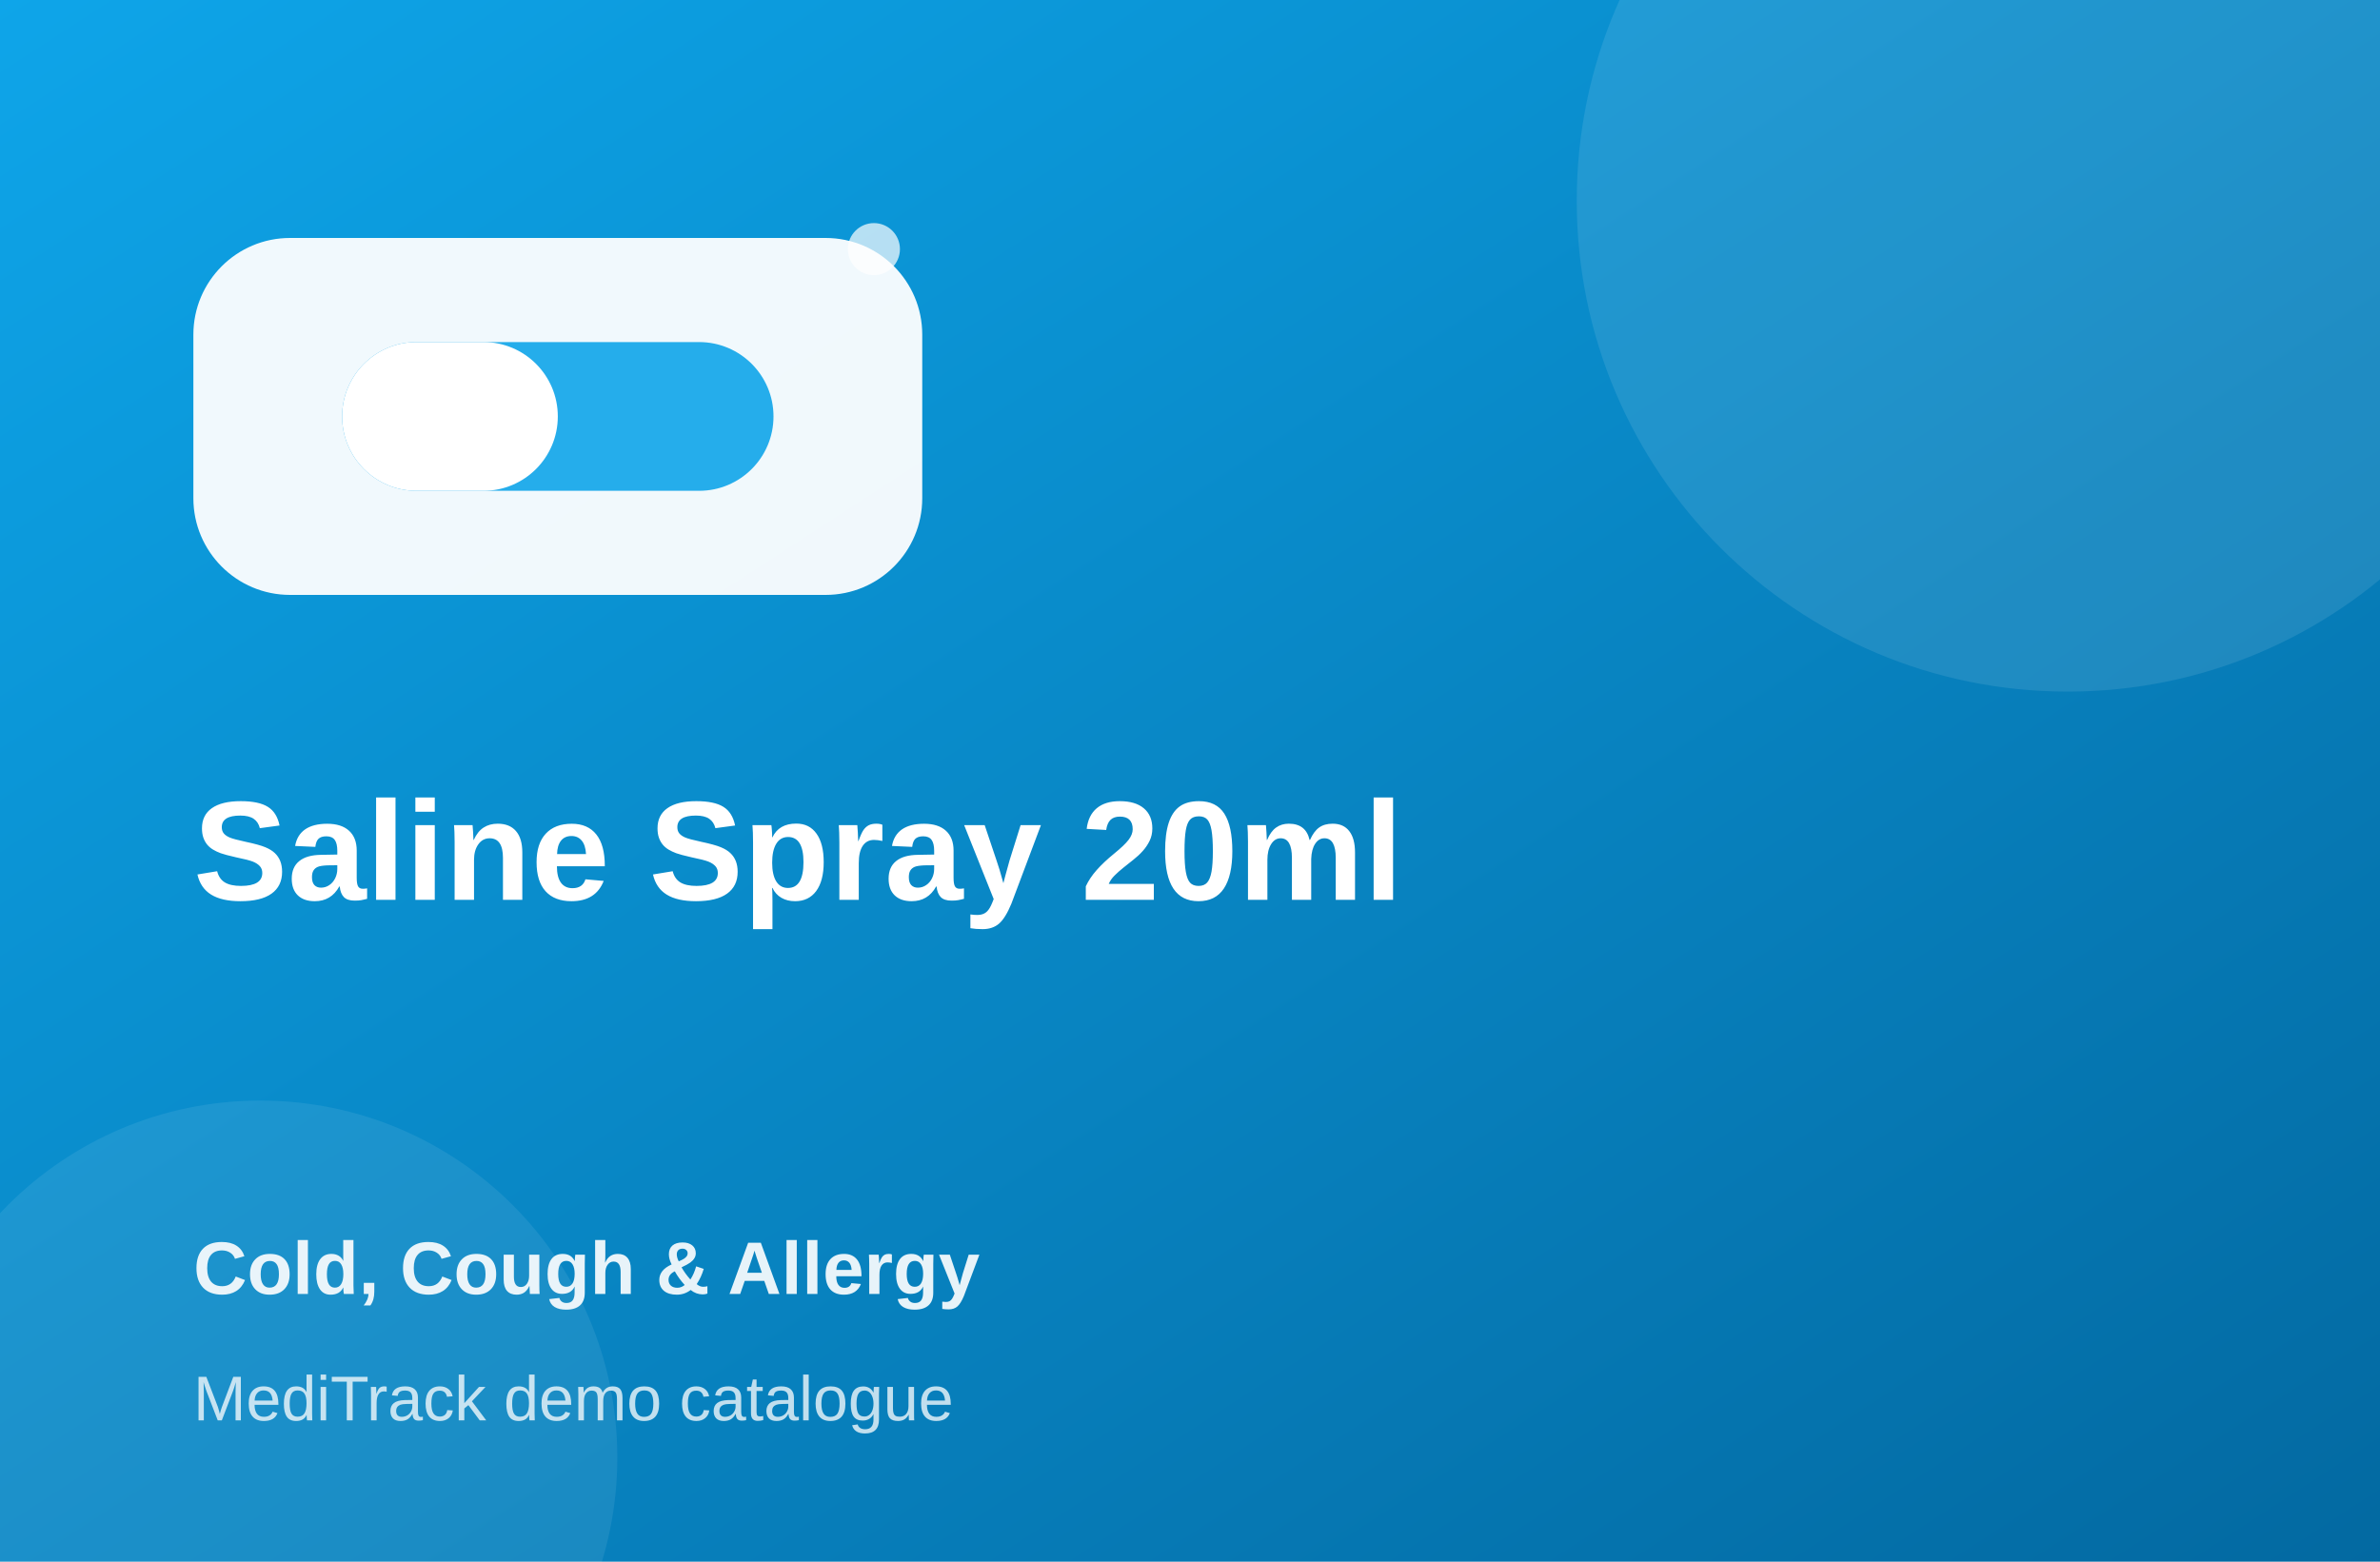
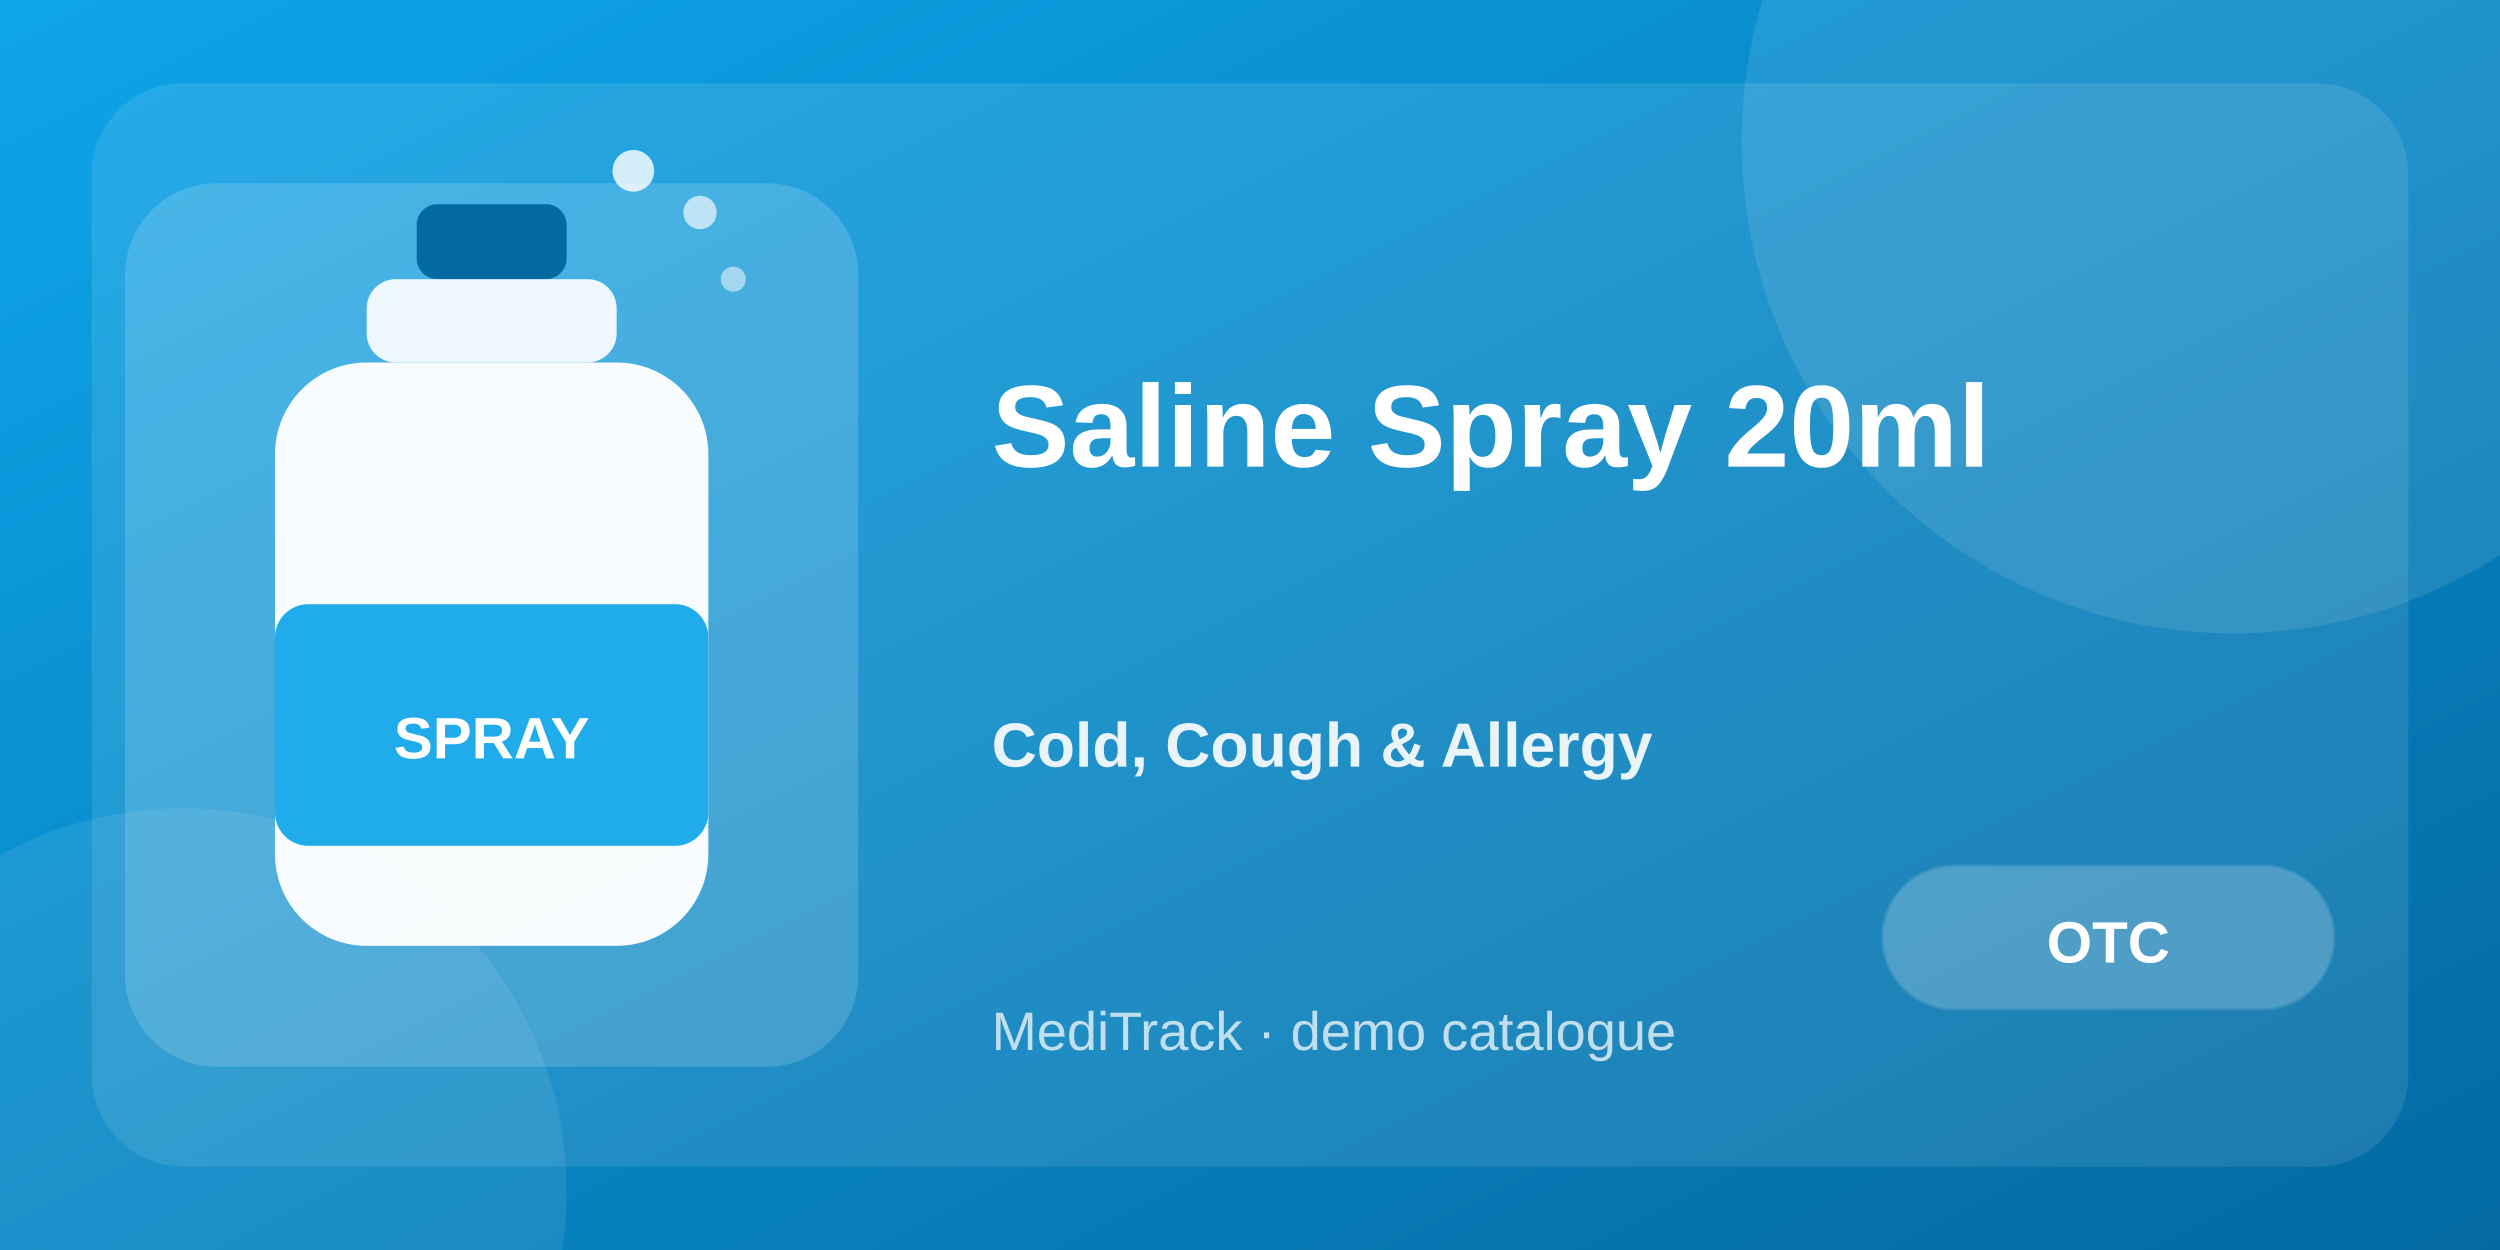
- <svg xmlns="http://www.w3.org/2000/svg" width="640" height="420" viewBox="0 0 640 420" role="img" aria-label="Saline Nasal Spray 20ml">
+ <svg xmlns="http://www.w3.org/2000/svg" width="600" height="300" viewBox="0 0 600 300" role="img" aria-label="Saline Nasal Spray 20ml">
  <defs>
    <linearGradient id="bg" x1="0" y1="0" x2="1" y2="1">
      <stop offset="0" stop-color="#0ea5e9" />
      <stop offset="1" stop-color="#0369a1" />
    </linearGradient>
  </defs>
-   <rect width="640" height="420" fill="url(#bg)" />
-   <circle cx="556" cy="54" r="132" fill="#ffffff" opacity="0.10" />
-   <circle cx="70" cy="392" r="96" fill="#ffffff" opacity="0.08" />
-   <rect x="52" y="64" width="196" height="96" rx="26" fill="#ffffff" opacity="0.94" />
-   <rect x="92" y="92" width="116" height="40" rx="20" fill="#0ea5e9" opacity="0.9" />
-   <rect x="92" y="92" width="58" height="40" rx="20" fill="#ffffff" />
-   <rect x="228" y="60" width="14" height="14" rx="7" fill="#ffffff" opacity="0.7" />
-   <text x="52" y="242" font-family="Arial, Helvetica, sans-serif" font-size="38" font-weight="700" fill="#ffffff">Saline Spray 20ml</text>
-   <text x="52" y="348" font-family="Arial, Helvetica, sans-serif" font-size="20" font-weight="600" fill="#ffffff" opacity="0.9">Cold, Cough &amp; Allergy</text>
-   <text x="52" y="382" font-family="Arial, Helvetica, sans-serif" font-size="17" fill="#ffffff" opacity="0.75">MediTrack demo catalogue</text>
+   <rect width="600" height="300" fill="url(#bg)" />
+   <circle cx="536" cy="34" r="118" fill="#ffffff" opacity="0.10" />
+   <circle cx="44" cy="286" r="92" fill="#ffffff" opacity="0.08" />
+   <rect x="22" y="20" width="556" height="260" rx="22" fill="#ffffff" opacity="0.10" />
+   <rect x="30" y="44" width="176" height="212" rx="22" fill="#ffffff" opacity="0.16" />
+   <g transform="translate(118 145)">
+     <rect x="-18" y="-96" width="36" height="18" rx="5" fill="#0369a1" />
+     <rect x="-30" y="-78" width="60" height="20" rx="7" fill="#ffffff" opacity="0.9" />
+     <rect x="-52" y="-58" width="104" height="140" rx="22" fill="#ffffff" opacity="0.96" />
+     <rect x="-52" y="0" width="104" height="58" rx="8" fill="#0ea5e9" opacity="0.92" />
+     <text x="0" y="37" text-anchor="middle" font-family="Arial, Helvetica, sans-serif" font-size="14" font-weight="700" fill="#ffffff">SPRAY</text>
+     <circle cx="34" cy="-104" r="5" fill="#ffffff" opacity="0.8" />
+     <circle cx="50" cy="-94" r="4" fill="#ffffff" opacity="0.65" />
+     <circle cx="58" cy="-78" r="3" fill="#ffffff" opacity="0.5" />
+   </g>
+   <text x="238" y="112" font-family="Arial, Helvetica, sans-serif" font-size="28" font-weight="700" fill="#ffffff">Saline Spray 20ml</text>
+   <text x="238" y="184" font-family="Arial, Helvetica, sans-serif" font-size="15" font-weight="600" fill="#ffffff" opacity="0.9">Cold, Cough &amp; Allergy</text>
+   <text x="238" y="252" font-family="Arial, Helvetica, sans-serif" font-size="13" fill="#ffffff" opacity="0.72">MediTrack · demo catalogue</text>
+   <rect x="452" y="208" width="108" height="34" rx="17" fill="#ffffff" opacity="0.22" stroke="#ffffff" stroke-opacity="0.55" />
+   <text x="506" y="231" text-anchor="middle" font-family="Arial, Helvetica, sans-serif" font-size="14" font-weight="700" fill="#ffffff">OTC</text>
</svg>
